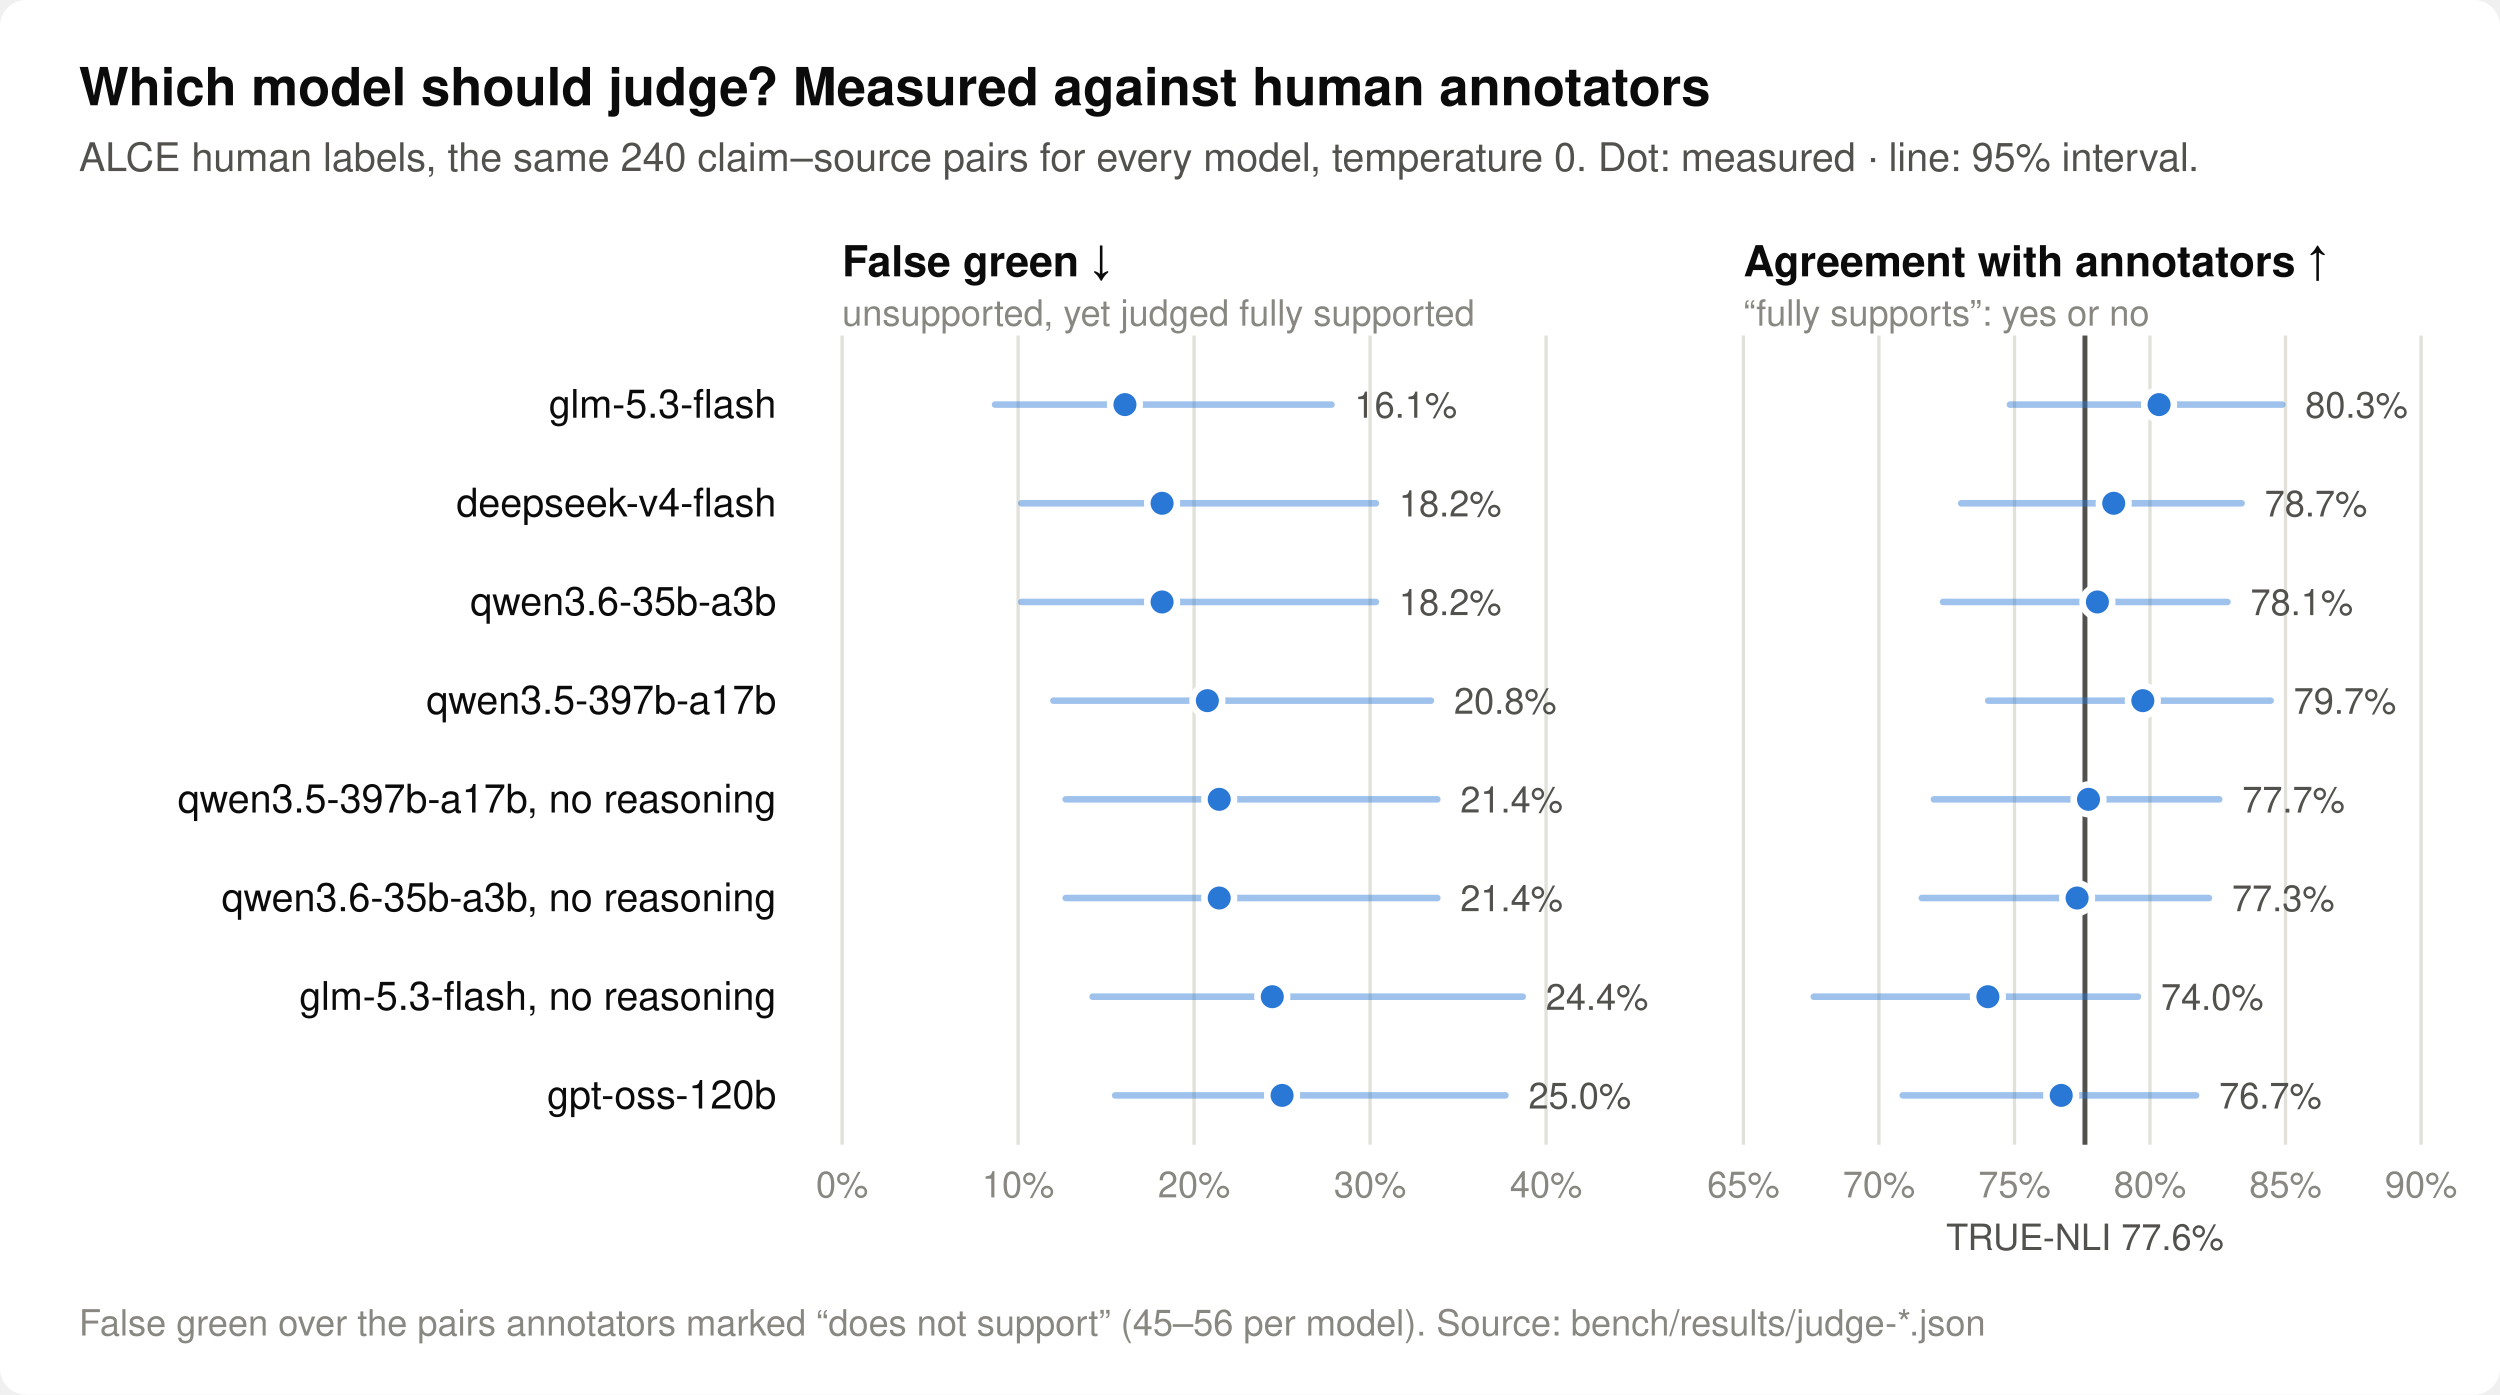
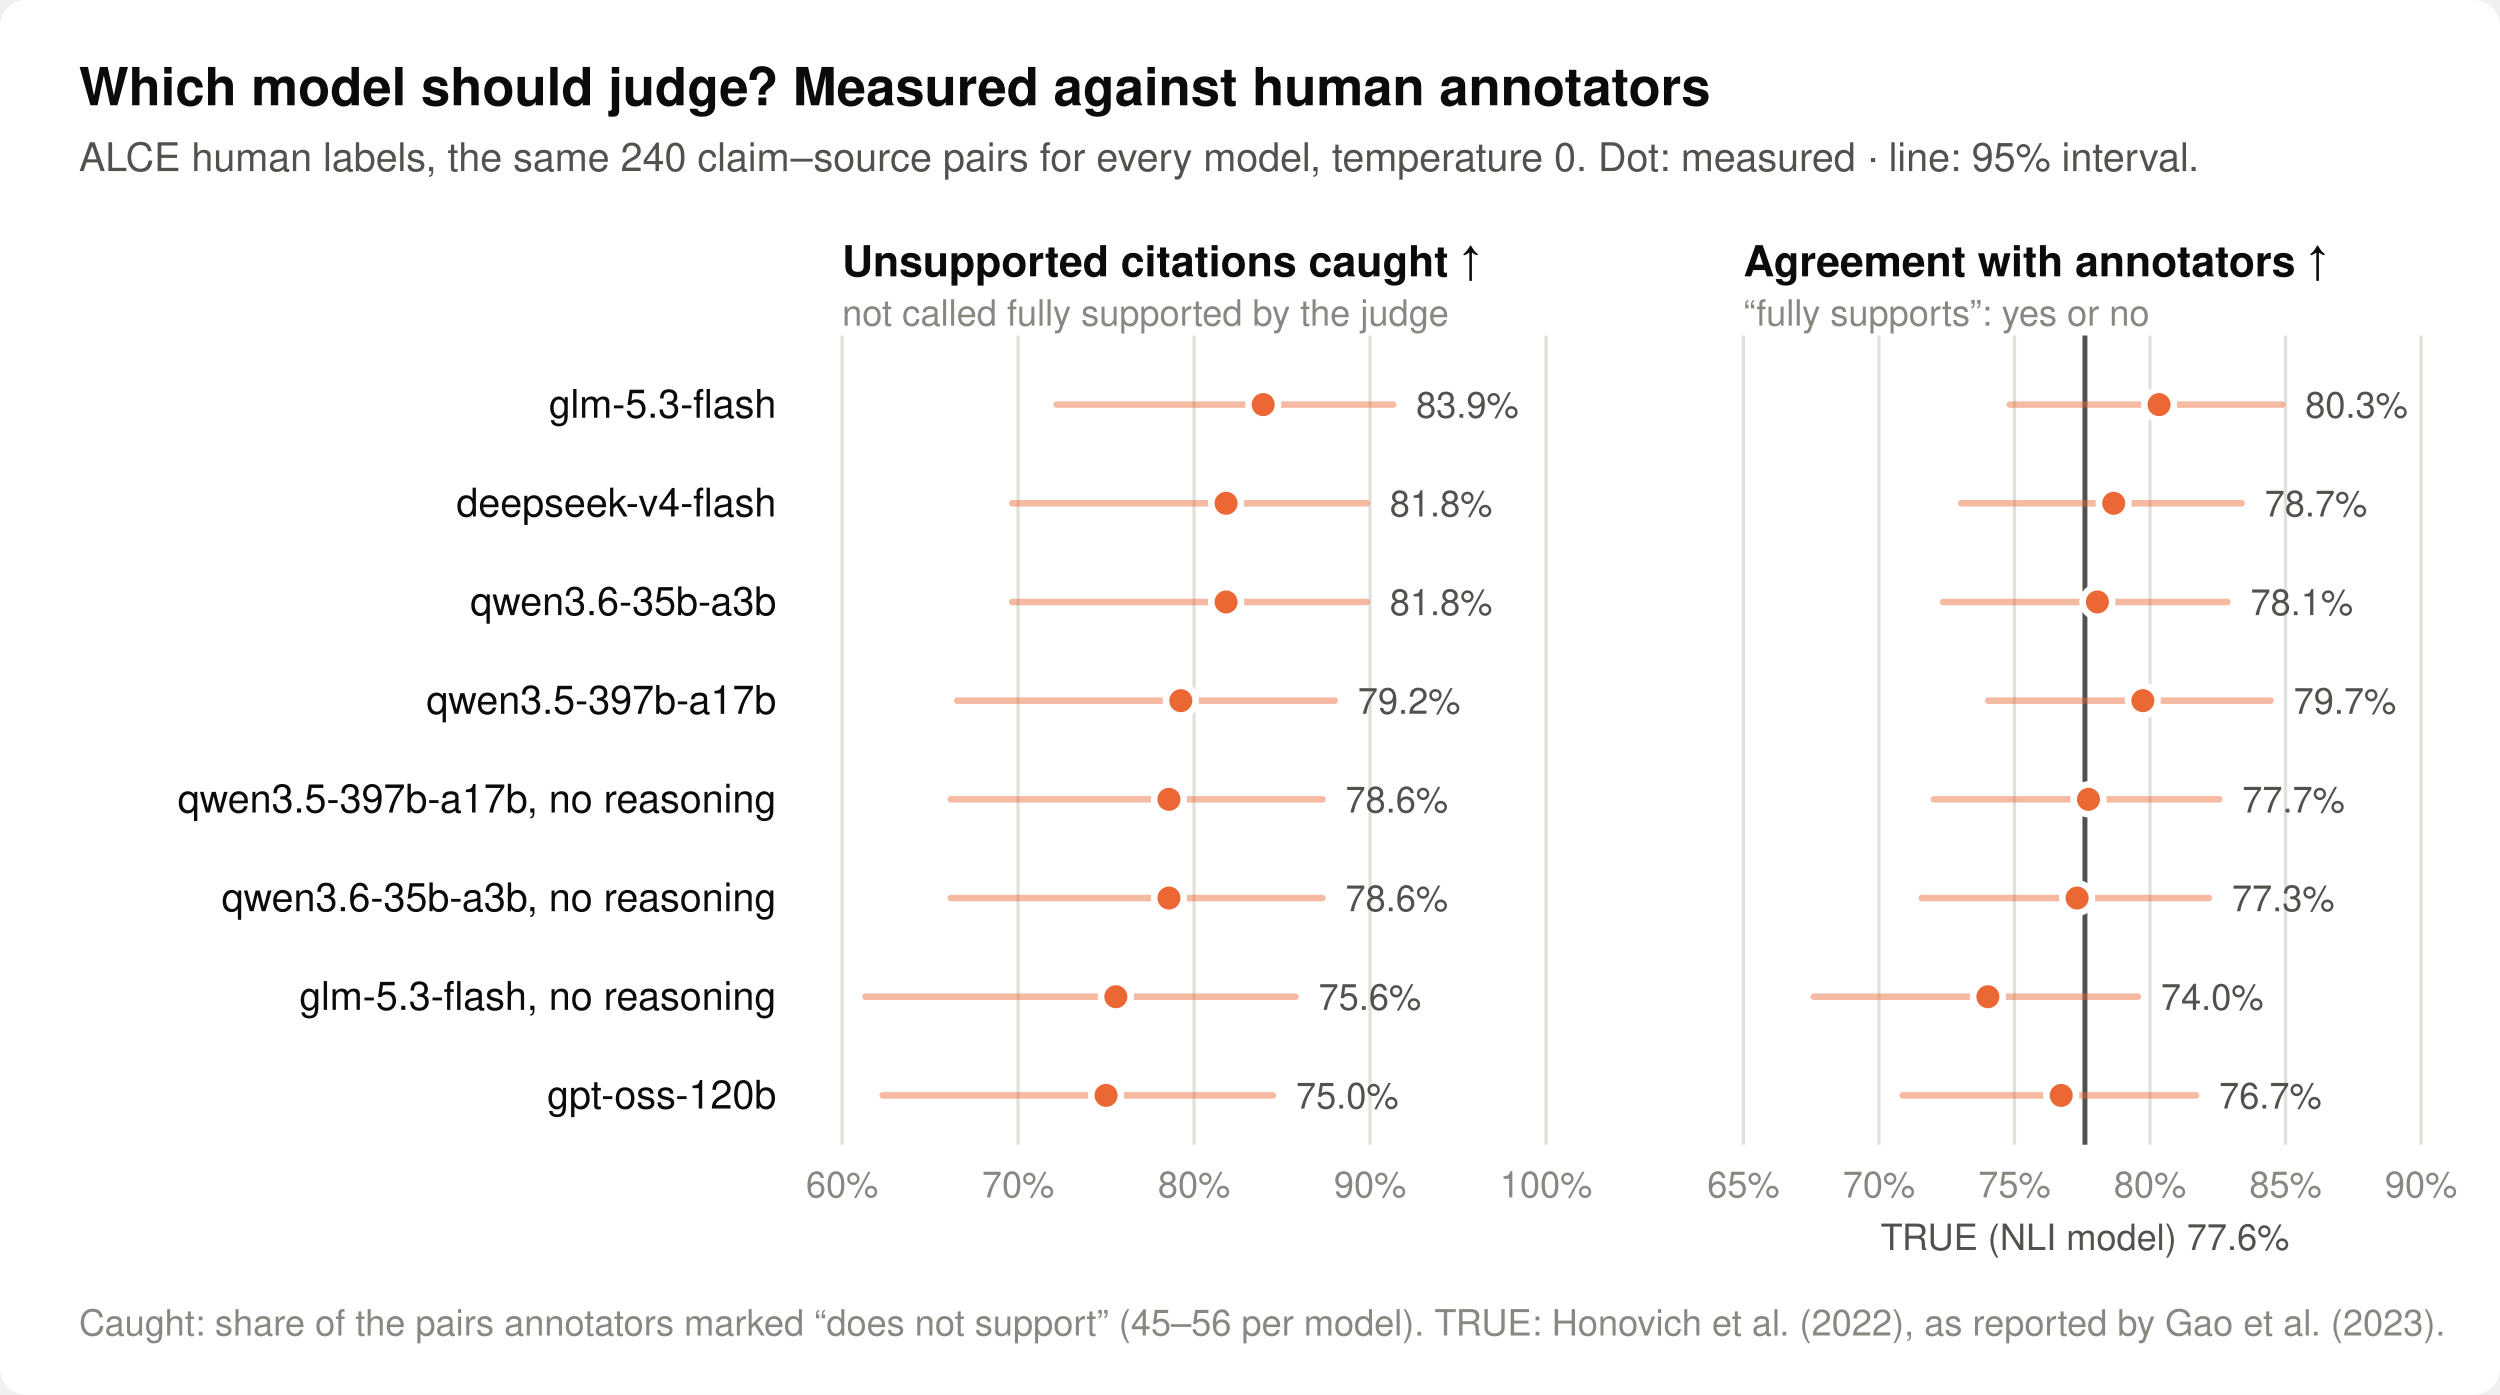
<svg xmlns="http://www.w3.org/2000/svg" width="760" height="424" viewBox="0 0 760 424" role="img" aria-label="Judge models compared against human annotators" font-family="system-ui, -apple-system, &quot;Segoe UI&quot;, Helvetica, Arial, sans-serif">
  <rect width="760" height="424" rx="8" fill="#ffffff" />
  <text x="24" y="32" font-size="16" font-weight="600" fill="#0b0b0b" text-anchor="start">Which model should judge? Measured against human annotators</text>
  <text x="24" y="52" font-size="12" font-weight="400" fill="#52514e" text-anchor="start">ALCE human labels, the same 240 claim–source pairs for every model, temperature 0. Dot: measured · line: 95% interval.</text>
-   <text x="256" y="84" font-size="13" font-weight="600" fill="#0b0b0b" text-anchor="start">False green ↓</text>
-   <text x="256" y="99" font-size="11" font-weight="400" fill="#898781" text-anchor="start">unsupported, yet judged fully supported</text>
+   <text x="256" y="84" font-size="13" font-weight="600" fill="#0b0b0b" text-anchor="start">Unsupported citations caught ↑</text>
+   <text x="256" y="99" font-size="11" font-weight="400" fill="#898781" text-anchor="start">not called fully supported by the judge</text>
  <text x="530" y="84" font-size="13" font-weight="600" fill="#0b0b0b" text-anchor="start">Agreement with annotators ↑</text>
  <text x="530" y="99" font-size="11" font-weight="400" fill="#898781" text-anchor="start">“fully supports”: yes or no</text>
  <line x1="256" y1="102" x2="256" y2="348" stroke="#e1e0d9" stroke-width="1" />
-   <text x="256" y="364" font-size="11" font-weight="400" fill="#898781" text-anchor="middle" font-variant-numeric="tabular-nums">0%</text>
+   <text x="256" y="364" font-size="11" font-weight="400" fill="#898781" text-anchor="middle" font-variant-numeric="tabular-nums">60%</text>
  <line x1="309.5" y1="102" x2="309.5" y2="348" stroke="#e1e0d9" stroke-width="1" />
-   <text x="309.5" y="364" font-size="11" font-weight="400" fill="#898781" text-anchor="middle" font-variant-numeric="tabular-nums">10%</text>
+   <text x="309.5" y="364" font-size="11" font-weight="400" fill="#898781" text-anchor="middle" font-variant-numeric="tabular-nums">70%</text>
  <line x1="363" y1="102" x2="363" y2="348" stroke="#e1e0d9" stroke-width="1" />
-   <text x="363" y="364" font-size="11" font-weight="400" fill="#898781" text-anchor="middle" font-variant-numeric="tabular-nums">20%</text>
+   <text x="363" y="364" font-size="11" font-weight="400" fill="#898781" text-anchor="middle" font-variant-numeric="tabular-nums">80%</text>
  <line x1="416.5" y1="102" x2="416.5" y2="348" stroke="#e1e0d9" stroke-width="1" />
-   <text x="416.5" y="364" font-size="11" font-weight="400" fill="#898781" text-anchor="middle" font-variant-numeric="tabular-nums">30%</text>
+   <text x="416.5" y="364" font-size="11" font-weight="400" fill="#898781" text-anchor="middle" font-variant-numeric="tabular-nums">90%</text>
  <line x1="470" y1="102" x2="470" y2="348" stroke="#e1e0d9" stroke-width="1" />
-   <text x="470" y="364" font-size="11" font-weight="400" fill="#898781" text-anchor="middle" font-variant-numeric="tabular-nums">40%</text>
+   <text x="470" y="364" font-size="11" font-weight="400" fill="#898781" text-anchor="middle" font-variant-numeric="tabular-nums">100%</text>
  <line x1="530" y1="102" x2="530" y2="348" stroke="#e1e0d9" stroke-width="1" />
  <text x="530" y="364" font-size="11" font-weight="400" fill="#898781" text-anchor="middle" font-variant-numeric="tabular-nums">65%</text>
  <line x1="571.2" y1="102" x2="571.2" y2="348" stroke="#e1e0d9" stroke-width="1" />
  <text x="571.2" y="364" font-size="11" font-weight="400" fill="#898781" text-anchor="middle" font-variant-numeric="tabular-nums">70%</text>
  <line x1="612.4" y1="102" x2="612.4" y2="348" stroke="#e1e0d9" stroke-width="1" />
  <text x="612.4" y="364" font-size="11" font-weight="400" fill="#898781" text-anchor="middle" font-variant-numeric="tabular-nums">75%</text>
  <line x1="653.6" y1="102" x2="653.6" y2="348" stroke="#e1e0d9" stroke-width="1" />
  <text x="653.6" y="364" font-size="11" font-weight="400" fill="#898781" text-anchor="middle" font-variant-numeric="tabular-nums">80%</text>
  <line x1="694.8" y1="102" x2="694.8" y2="348" stroke="#e1e0d9" stroke-width="1" />
  <text x="694.8" y="364" font-size="11" font-weight="400" fill="#898781" text-anchor="middle" font-variant-numeric="tabular-nums">85%</text>
  <line x1="736" y1="102" x2="736" y2="348" stroke="#e1e0d9" stroke-width="1" />
  <text x="736" y="364" font-size="11" font-weight="400" fill="#898781" text-anchor="middle" font-variant-numeric="tabular-nums">90%</text>
  <line x1="633.824" y1="102" x2="633.824" y2="348" stroke="#52514e" stroke-width="1.5" />
-   <text x="633.824" y="380" font-size="11" font-weight="400" fill="#52514e" text-anchor="middle">TRUE-NLI 77.6%</text>
+   <text x="633.824" y="380" font-size="11" font-weight="400" fill="#52514e" text-anchor="middle">TRUE (NLI model) 77.6%</text>
  <text x="236" y="127" font-size="12" font-weight="400" fill="#0b0b0b" text-anchor="end">glm-5.3-flash</text>
-   <line x1="302.505" y1="123" x2="404.765" y2="123" stroke="#2a78d6" stroke-opacity="0.45" stroke-width="2" stroke-linecap="round" />
-   <circle cx="341.982" cy="123" r="4.5" fill="#2a78d6" stroke="#ffffff" stroke-width="2" />
-   <text x="411.765" y="127" font-size="11" font-weight="400" fill="#52514e" text-anchor="start" font-variant-numeric="tabular-nums">16.1%</text>
-   <line x1="611.022" y1="123" x2="693.786" y2="123" stroke="#2a78d6" stroke-opacity="0.45" stroke-width="2" stroke-linecap="round" />
-   <circle cx="656.358" cy="123" r="4.5" fill="#2a78d6" stroke="#ffffff" stroke-width="2" />
+   <line x1="321.235" y1="123" x2="423.495" y2="123" stroke="#eb6834" stroke-opacity="0.45" stroke-width="2" stroke-linecap="round" />
+   <circle cx="384.018" cy="123" r="4.5" fill="#eb6834" stroke="#ffffff" stroke-width="2" />
+   <text x="430.495" y="127" font-size="11" font-weight="400" fill="#52514e" text-anchor="start" font-variant-numeric="tabular-nums">83.9%</text>
+   <line x1="611.022" y1="123" x2="693.786" y2="123" stroke="#eb6834" stroke-opacity="0.45" stroke-width="2" stroke-linecap="round" />
+   <circle cx="656.358" cy="123" r="4.5" fill="#eb6834" stroke="#ffffff" stroke-width="2" />
  <text x="700.786" y="127" font-size="11" font-weight="400" fill="#52514e" text-anchor="start" font-variant-numeric="tabular-nums">80.3%</text>
  <text x="236" y="157" font-size="12" font-weight="400" fill="#0b0b0b" text-anchor="end">deepseek-v4-flash</text>
-   <line x1="310.503" y1="153" x2="418.269" y2="153" stroke="#2a78d6" stroke-opacity="0.45" stroke-width="2" stroke-linecap="round" />
-   <circle cx="353.273" cy="153" r="4.5" fill="#2a78d6" stroke="#ffffff" stroke-width="2" />
-   <text x="425.269" y="157" font-size="11" font-weight="400" fill="#52514e" text-anchor="start" font-variant-numeric="tabular-nums">18.2%</text>
-   <line x1="596.207" y1="153" x2="681.456" y2="153" stroke="#2a78d6" stroke-opacity="0.45" stroke-width="2" stroke-linecap="round" />
-   <circle cx="642.567" cy="153" r="4.5" fill="#2a78d6" stroke="#ffffff" stroke-width="2" />
+   <line x1="307.731" y1="153" x2="415.497" y2="153" stroke="#eb6834" stroke-opacity="0.45" stroke-width="2" stroke-linecap="round" />
+   <circle cx="372.727" cy="153" r="4.5" fill="#eb6834" stroke="#ffffff" stroke-width="2" />
+   <text x="422.497" y="157" font-size="11" font-weight="400" fill="#52514e" text-anchor="start" font-variant-numeric="tabular-nums">81.8%</text>
+   <line x1="596.207" y1="153" x2="681.456" y2="153" stroke="#eb6834" stroke-opacity="0.45" stroke-width="2" stroke-linecap="round" />
+   <circle cx="642.567" cy="153" r="4.5" fill="#eb6834" stroke="#ffffff" stroke-width="2" />
  <text x="688.456" y="157" font-size="11" font-weight="400" fill="#52514e" text-anchor="start" font-variant-numeric="tabular-nums">78.7%</text>
  <text x="236" y="187" font-size="12" font-weight="400" fill="#0b0b0b" text-anchor="end">qwen3.6-35b-a3b</text>
-   <line x1="310.503" y1="183" x2="418.269" y2="183" stroke="#2a78d6" stroke-opacity="0.45" stroke-width="2" stroke-linecap="round" />
-   <circle cx="353.273" cy="183" r="4.5" fill="#2a78d6" stroke="#ffffff" stroke-width="2" />
-   <text x="425.269" y="187" font-size="11" font-weight="400" fill="#52514e" text-anchor="start" font-variant-numeric="tabular-nums">18.2%</text>
-   <line x1="590.693" y1="183" x2="677.145" y2="183" stroke="#2a78d6" stroke-opacity="0.45" stroke-width="2" stroke-linecap="round" />
-   <circle cx="637.607" cy="183" r="4.5" fill="#2a78d6" stroke="#ffffff" stroke-width="2" />
+   <line x1="307.731" y1="183" x2="415.497" y2="183" stroke="#eb6834" stroke-opacity="0.45" stroke-width="2" stroke-linecap="round" />
+   <circle cx="372.727" cy="183" r="4.5" fill="#eb6834" stroke="#ffffff" stroke-width="2" />
+   <text x="422.497" y="187" font-size="11" font-weight="400" fill="#52514e" text-anchor="start" font-variant-numeric="tabular-nums">81.8%</text>
+   <line x1="590.693" y1="183" x2="677.145" y2="183" stroke="#eb6834" stroke-opacity="0.45" stroke-width="2" stroke-linecap="round" />
+   <circle cx="637.607" cy="183" r="4.5" fill="#eb6834" stroke="#ffffff" stroke-width="2" />
  <text x="684.145" y="187" font-size="11" font-weight="400" fill="#52514e" text-anchor="start" font-variant-numeric="tabular-nums">78.1%</text>
  <text x="236" y="217" font-size="12" font-weight="400" fill="#0b0b0b" text-anchor="end">qwen3.5-397b-a17b</text>
-   <line x1="320.224" y1="213" x2="435" y2="213" stroke="#2a78d6" stroke-opacity="0.45" stroke-width="2" stroke-linecap="round" />
-   <circle cx="367.038" cy="213" r="4.5" fill="#2a78d6" stroke="#ffffff" stroke-width="2" />
-   <text x="442" y="217" font-size="11" font-weight="400" fill="#52514e" text-anchor="start" font-variant-numeric="tabular-nums">20.8%</text>
-   <line x1="604.422" y1="213" x2="690.267" y2="213" stroke="#2a78d6" stroke-opacity="0.45" stroke-width="2" stroke-linecap="round" />
-   <circle cx="651.422" cy="213" r="4.5" fill="#2a78d6" stroke="#ffffff" stroke-width="2" />
+   <line x1="291" y1="213" x2="405.776" y2="213" stroke="#eb6834" stroke-opacity="0.45" stroke-width="2" stroke-linecap="round" />
+   <circle cx="358.962" cy="213" r="4.5" fill="#eb6834" stroke="#ffffff" stroke-width="2" />
+   <text x="412.776" y="217" font-size="11" font-weight="400" fill="#52514e" text-anchor="start" font-variant-numeric="tabular-nums">79.2%</text>
+   <line x1="604.422" y1="213" x2="690.267" y2="213" stroke="#eb6834" stroke-opacity="0.45" stroke-width="2" stroke-linecap="round" />
+   <circle cx="651.422" cy="213" r="4.5" fill="#eb6834" stroke="#ffffff" stroke-width="2" />
  <text x="697.267" y="217" font-size="11" font-weight="400" fill="#52514e" text-anchor="start" font-variant-numeric="tabular-nums">79.7%</text>
  <text x="236" y="247" font-size="12" font-weight="400" fill="#0b0b0b" text-anchor="end">qwen3.5-397b-a17b, no reasoning</text>
-   <line x1="323.976" y1="243" x2="436.935" y2="243" stroke="#2a78d6" stroke-opacity="0.45" stroke-width="2" stroke-linecap="round" />
-   <circle cx="370.643" cy="243" r="4.5" fill="#2a78d6" stroke="#ffffff" stroke-width="2" />
-   <text x="443.935" y="247" font-size="11" font-weight="400" fill="#52514e" text-anchor="start" font-variant-numeric="tabular-nums">21.4%</text>
-   <line x1="587.914" y1="243" x2="674.635" y2="243" stroke="#2a78d6" stroke-opacity="0.45" stroke-width="2" stroke-linecap="round" />
-   <circle cx="634.904" cy="243" r="4.5" fill="#2a78d6" stroke="#ffffff" stroke-width="2" />
+   <line x1="289.065" y1="243" x2="402.024" y2="243" stroke="#eb6834" stroke-opacity="0.45" stroke-width="2" stroke-linecap="round" />
+   <circle cx="355.357" cy="243" r="4.5" fill="#eb6834" stroke="#ffffff" stroke-width="2" />
+   <text x="409.024" y="247" font-size="11" font-weight="400" fill="#52514e" text-anchor="start" font-variant-numeric="tabular-nums">78.6%</text>
+   <line x1="587.914" y1="243" x2="674.635" y2="243" stroke="#eb6834" stroke-opacity="0.45" stroke-width="2" stroke-linecap="round" />
+   <circle cx="634.904" cy="243" r="4.5" fill="#eb6834" stroke="#ffffff" stroke-width="2" />
  <text x="681.635" y="247" font-size="11" font-weight="400" fill="#52514e" text-anchor="start" font-variant-numeric="tabular-nums">77.7%</text>
  <text x="236" y="277" font-size="12" font-weight="400" fill="#0b0b0b" text-anchor="end">qwen3.6-35b-a3b, no reasoning</text>
-   <line x1="323.976" y1="273" x2="436.935" y2="273" stroke="#2a78d6" stroke-opacity="0.45" stroke-width="2" stroke-linecap="round" />
-   <circle cx="370.643" cy="273" r="4.5" fill="#2a78d6" stroke="#ffffff" stroke-width="2" />
-   <text x="443.935" y="277" font-size="11" font-weight="400" fill="#52514e" text-anchor="start" font-variant-numeric="tabular-nums">21.4%</text>
-   <line x1="584.225" y1="273" x2="671.51" y2="273" stroke="#2a78d6" stroke-opacity="0.45" stroke-width="2" stroke-linecap="round" />
-   <circle cx="631.442" cy="273" r="4.5" fill="#2a78d6" stroke="#ffffff" stroke-width="2" />
+   <line x1="289.065" y1="273" x2="402.024" y2="273" stroke="#eb6834" stroke-opacity="0.45" stroke-width="2" stroke-linecap="round" />
+   <circle cx="355.357" cy="273" r="4.5" fill="#eb6834" stroke="#ffffff" stroke-width="2" />
+   <text x="409.024" y="277" font-size="11" font-weight="400" fill="#52514e" text-anchor="start" font-variant-numeric="tabular-nums">78.6%</text>
+   <line x1="584.225" y1="273" x2="671.51" y2="273" stroke="#eb6834" stroke-opacity="0.45" stroke-width="2" stroke-linecap="round" />
+   <circle cx="631.442" cy="273" r="4.5" fill="#eb6834" stroke="#ffffff" stroke-width="2" />
  <text x="678.51" y="277" font-size="11" font-weight="400" fill="#52514e" text-anchor="start" font-variant-numeric="tabular-nums">77.3%</text>
  <text x="236" y="307" font-size="12" font-weight="400" fill="#0b0b0b" text-anchor="end">glm-5.3-flash, no reasoning</text>
-   <line x1="332.159" y1="303" x2="462.904" y2="303" stroke="#2a78d6" stroke-opacity="0.45" stroke-width="2" stroke-linecap="round" />
-   <circle cx="386.778" cy="303" r="4.5" fill="#2a78d6" stroke="#ffffff" stroke-width="2" />
-   <text x="469.904" y="307" font-size="11" font-weight="400" fill="#52514e" text-anchor="start" font-variant-numeric="tabular-nums">24.4%</text>
-   <line x1="551.401" y1="303" x2="649.926" y2="303" stroke="#2a78d6" stroke-opacity="0.45" stroke-width="2" stroke-linecap="round" />
-   <circle cx="604.322" cy="303" r="4.5" fill="#2a78d6" stroke="#ffffff" stroke-width="2" />
+   <line x1="263.096" y1="303" x2="393.841" y2="303" stroke="#eb6834" stroke-opacity="0.45" stroke-width="2" stroke-linecap="round" />
+   <circle cx="339.222" cy="303" r="4.5" fill="#eb6834" stroke="#ffffff" stroke-width="2" />
+   <text x="400.841" y="307" font-size="11" font-weight="400" fill="#52514e" text-anchor="start" font-variant-numeric="tabular-nums">75.6%</text>
+   <line x1="551.401" y1="303" x2="649.926" y2="303" stroke="#eb6834" stroke-opacity="0.45" stroke-width="2" stroke-linecap="round" />
+   <circle cx="604.322" cy="303" r="4.5" fill="#eb6834" stroke="#ffffff" stroke-width="2" />
  <text x="656.926" y="307" font-size="11" font-weight="400" fill="#52514e" text-anchor="start" font-variant-numeric="tabular-nums">74.0%</text>
  <text x="236" y="337" font-size="12" font-weight="400" fill="#0b0b0b" text-anchor="end">gpt-oss-120b</text>
-   <line x1="339.015" y1="333" x2="457.657" y2="333" stroke="#2a78d6" stroke-opacity="0.45" stroke-width="2" stroke-linecap="round" />
-   <circle cx="389.75" cy="333" r="4.5" fill="#2a78d6" stroke="#ffffff" stroke-width="2" />
-   <text x="464.657" y="337" font-size="11" font-weight="400" fill="#52514e" text-anchor="start" font-variant-numeric="tabular-nums">25.0%</text>
-   <line x1="578.434" y1="333" x2="667.606" y2="333" stroke="#2a78d6" stroke-opacity="0.45" stroke-width="2" stroke-linecap="round" />
-   <circle cx="626.607" cy="333" r="4.5" fill="#2a78d6" stroke="#ffffff" stroke-width="2" />
+   <line x1="268.343" y1="333" x2="386.985" y2="333" stroke="#eb6834" stroke-opacity="0.45" stroke-width="2" stroke-linecap="round" />
+   <circle cx="336.25" cy="333" r="4.5" fill="#eb6834" stroke="#ffffff" stroke-width="2" />
+   <text x="393.985" y="337" font-size="11" font-weight="400" fill="#52514e" text-anchor="start" font-variant-numeric="tabular-nums">75.0%</text>
+   <line x1="578.434" y1="333" x2="667.606" y2="333" stroke="#eb6834" stroke-opacity="0.45" stroke-width="2" stroke-linecap="round" />
+   <circle cx="626.607" cy="333" r="4.5" fill="#eb6834" stroke="#ffffff" stroke-width="2" />
  <text x="674.606" y="337" font-size="11" font-weight="400" fill="#52514e" text-anchor="start" font-variant-numeric="tabular-nums">76.7%</text>
-   <text x="24" y="406" font-size="11" font-weight="400" fill="#898781" text-anchor="start">False green over the pairs annotators marked “does not support” (45–56 per model). Source: bench/results/judge-*.json</text>
+   <text x="24" y="406" font-size="11" font-weight="400" fill="#898781" text-anchor="start">Caught: share of the pairs annotators marked “does not support” (45–56 per model). TRUE: Honovich et al. (2022), as reported by Gao et al. (2023).</text>
</svg>
